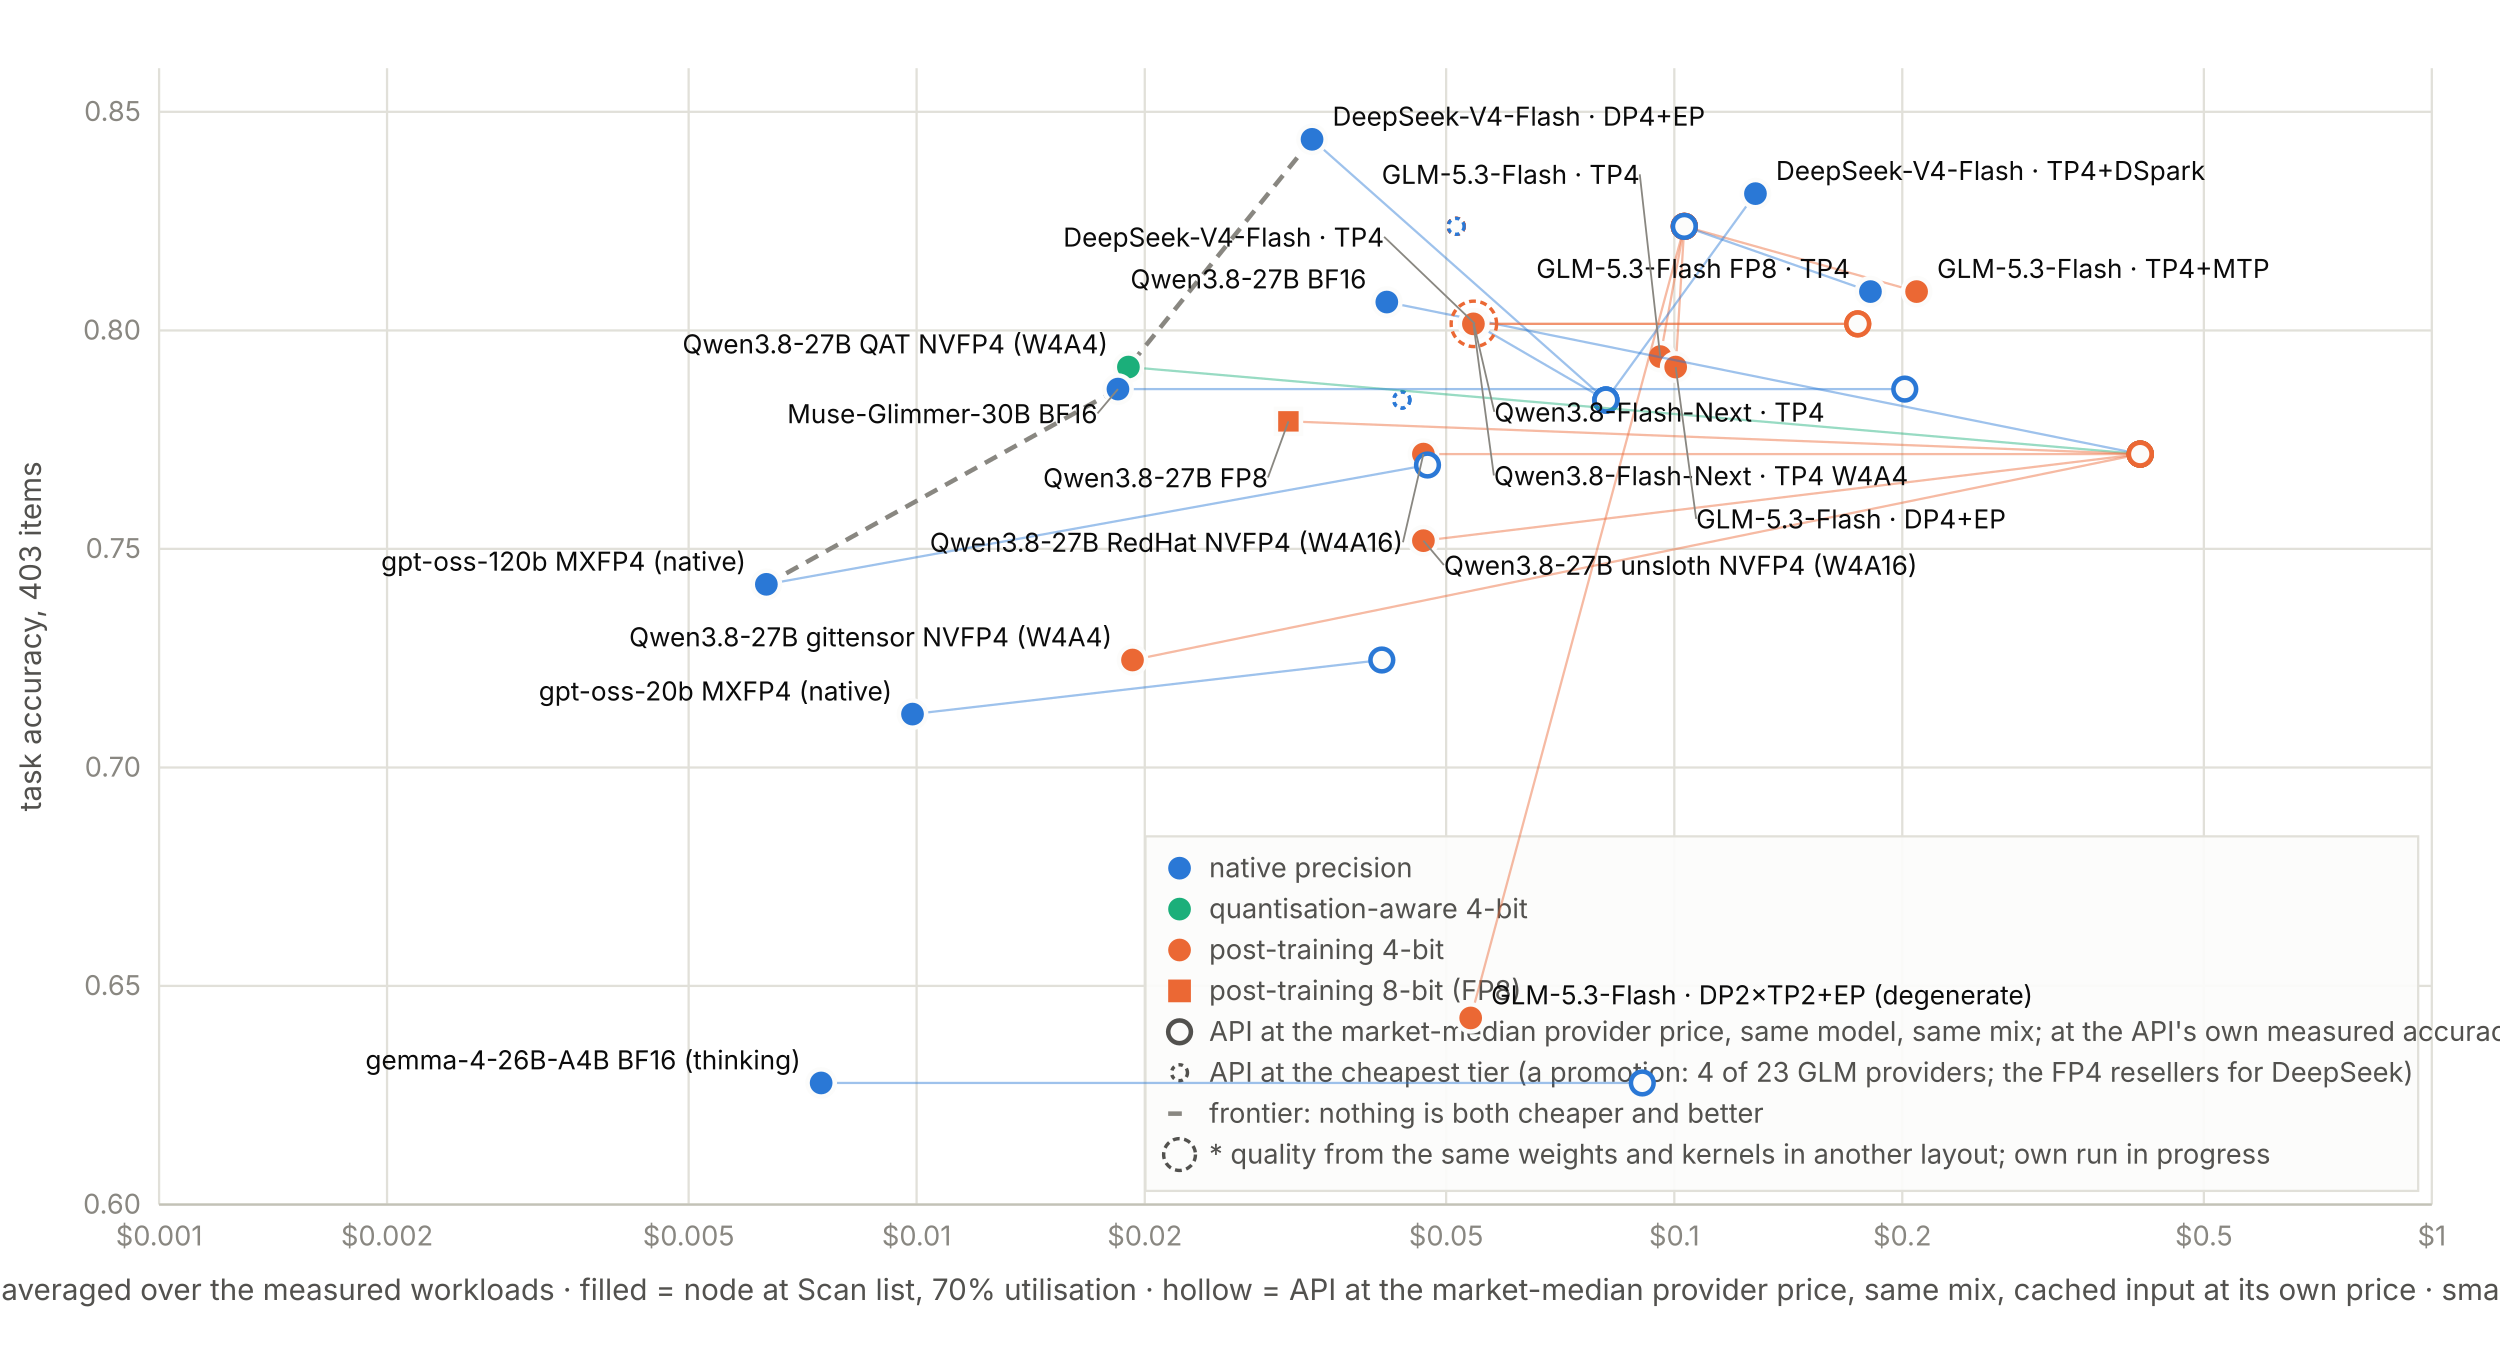
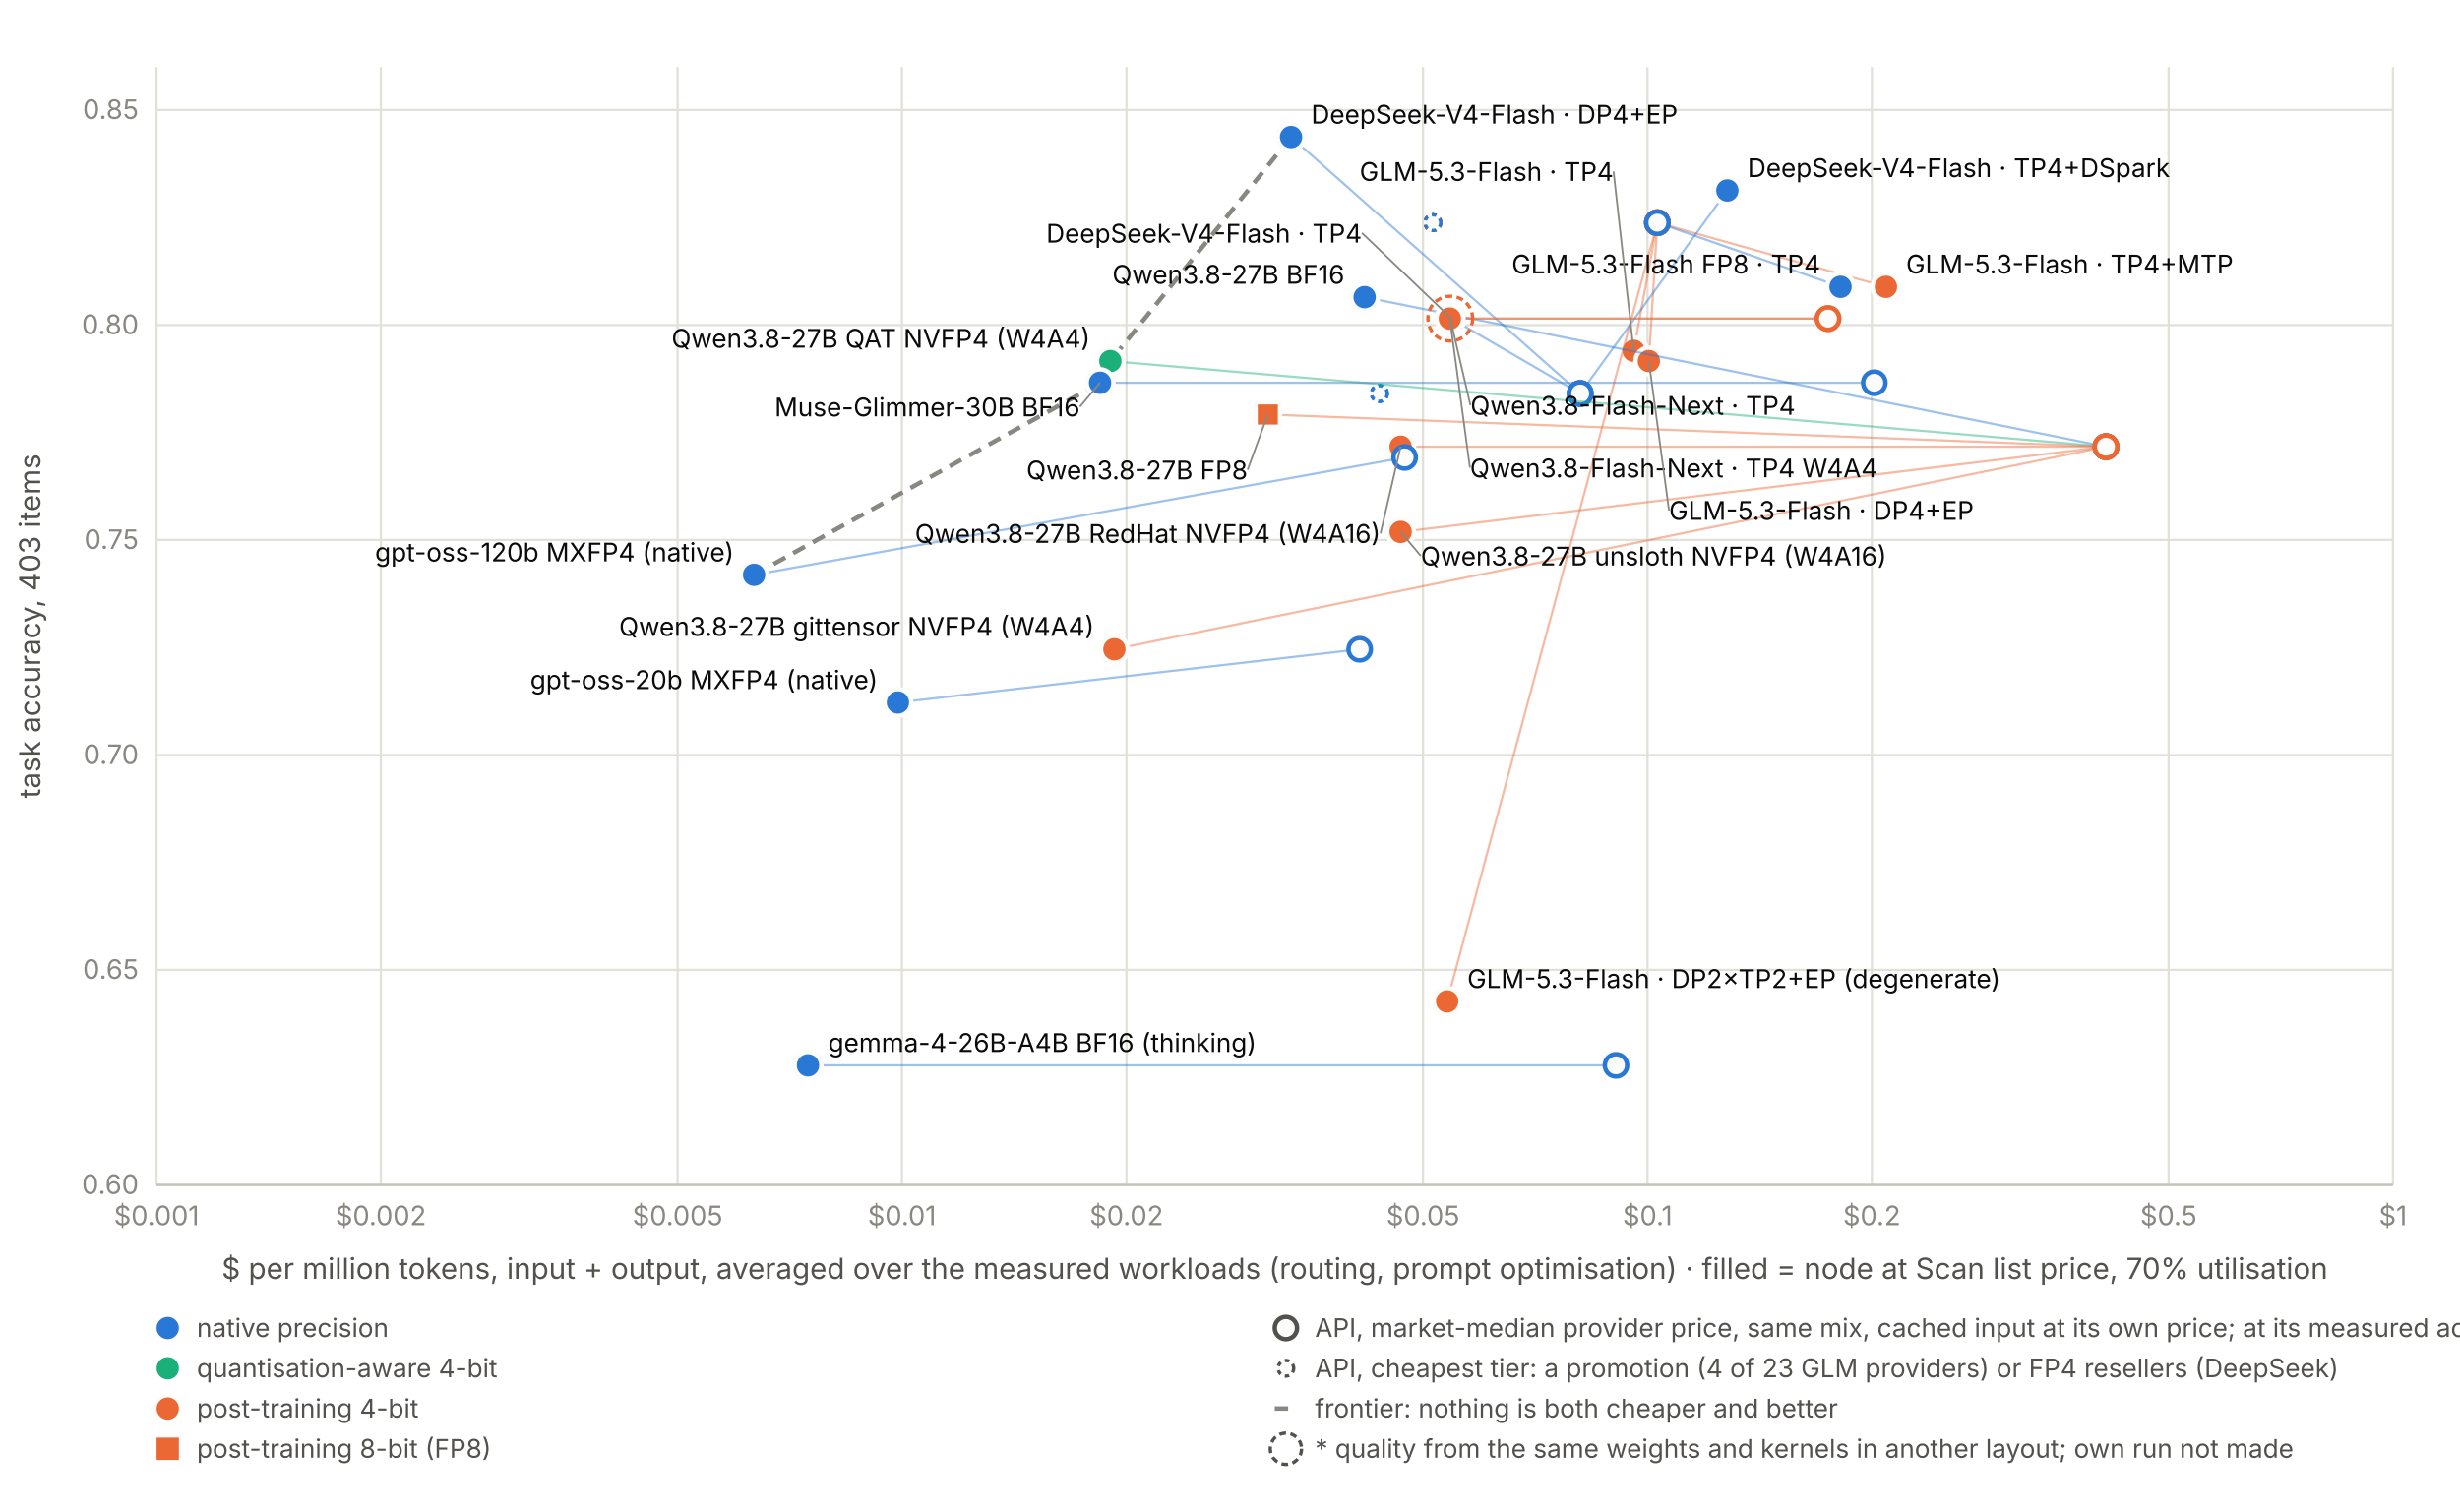
- <svg xmlns="http://www.w3.org/2000/svg" viewBox="0 0 1100 600" width="100%" style="max-width:1100px;font-family:system-ui,-apple-system,'Segoe UI',sans-serif;background:#fcfcfb" role="img" aria-label="Cost against quality for every configuration measured at 600 W">
+ <svg xmlns="http://www.w3.org/2000/svg" viewBox="0 0 1100 676" width="100%" style="max-width:1100px;font-family:system-ui,-apple-system,'Segoe UI',sans-serif;background:#fcfcfb" role="img" aria-label="Cost against quality for every configuration measured at 600 W">
  <line x1="70.0" y1="30" x2="70.0" y2="530" stroke="#e1e0d9" stroke-width="1" />
  <text x="70.0" y="548" font-size="12" fill="#898781" text-anchor="middle">$0.001</text>
  <line x1="170.3" y1="30" x2="170.3" y2="530" stroke="#e1e0d9" stroke-width="1" />
  <text x="170.3" y="548" font-size="12" fill="#898781" text-anchor="middle">$0.002</text>
  <line x1="303.0" y1="30" x2="303.0" y2="530" stroke="#e1e0d9" stroke-width="1" />
  <text x="303.0" y="548" font-size="12" fill="#898781" text-anchor="middle">$0.005</text>
  <line x1="403.3" y1="30" x2="403.3" y2="530" stroke="#e1e0d9" stroke-width="1" />
  <text x="403.3" y="548" font-size="12" fill="#898781" text-anchor="middle">$0.01</text>
  <line x1="503.7" y1="30" x2="503.7" y2="530" stroke="#e1e0d9" stroke-width="1" />
  <text x="503.7" y="548" font-size="12" fill="#898781" text-anchor="middle">$0.02</text>
  <line x1="636.3" y1="30" x2="636.3" y2="530" stroke="#e1e0d9" stroke-width="1" />
  <text x="636.3" y="548" font-size="12" fill="#898781" text-anchor="middle">$0.05</text>
  <line x1="736.7" y1="30" x2="736.7" y2="530" stroke="#e1e0d9" stroke-width="1" />
  <text x="736.7" y="548" font-size="12" fill="#898781" text-anchor="middle">$0.1</text>
  <line x1="837.0" y1="30" x2="837.0" y2="530" stroke="#e1e0d9" stroke-width="1" />
  <text x="837.0" y="548" font-size="12" fill="#898781" text-anchor="middle">$0.2</text>
  <line x1="969.7" y1="30" x2="969.7" y2="530" stroke="#e1e0d9" stroke-width="1" />
  <text x="969.7" y="548" font-size="12" fill="#898781" text-anchor="middle">$0.5</text>
  <line x1="1070.0" y1="30" x2="1070.0" y2="530" stroke="#e1e0d9" stroke-width="1" />
  <text x="1070.0" y="548" font-size="12" fill="#898781" text-anchor="middle">$1</text>
  <line x1="70" y1="530.0" x2="1070" y2="530.0" stroke="#e1e0d9" stroke-width="1" />
  <text x="62" y="534.0" font-size="12" fill="#898781" text-anchor="end">0.60</text>
  <line x1="70" y1="433.8" x2="1070" y2="433.8" stroke="#e1e0d9" stroke-width="1" />
  <text x="62" y="437.8" font-size="12" fill="#898781" text-anchor="end">0.65</text>
  <line x1="70" y1="337.7" x2="1070" y2="337.7" stroke="#e1e0d9" stroke-width="1" />
  <text x="62" y="341.7" font-size="12" fill="#898781" text-anchor="end">0.70</text>
  <line x1="70" y1="241.5" x2="1070" y2="241.5" stroke="#e1e0d9" stroke-width="1" />
  <text x="62" y="245.5" font-size="12" fill="#898781" text-anchor="end">0.75</text>
  <line x1="70" y1="145.4" x2="1070" y2="145.4" stroke="#e1e0d9" stroke-width="1" />
  <text x="62" y="149.4" font-size="12" fill="#898781" text-anchor="end">0.80</text>
  <line x1="70" y1="49.2" x2="1070" y2="49.2" stroke="#e1e0d9" stroke-width="1" />
  <text x="62" y="53.2" font-size="12" fill="#898781" text-anchor="end">0.85</text>
  <line x1="70" y1="530" x2="1070" y2="530" stroke="#c3c2b7" />
-   <text x="570" y="572" font-size="13" fill="#52514e" text-anchor="middle">$ per million tokens, input + output, averaged over the measured workloads · filled = node at Scan list, 70% utilisation · hollow = API at the market-median provider price, same mix, cached input at its own price · small dashed = the cheapest (promotional) tier</text>
+   <text x="570" y="572" font-size="13" fill="#52514e" text-anchor="middle">$ per million tokens, input + output, averaged over the measured workloads (routing, prompt optimisation) · filled = node at Scan list price, 70% utilisation</text>
  <text transform="translate(18,280) rotate(-90)" font-size="13" fill="#52514e" text-anchor="middle">task accuracy, 403 items</text>
-   <rect x="504" y="368" width="560" height="156" fill="#fcfcfb" fill-opacity="0.92" stroke="#e1e0d9" />
-   <circle cx="519" cy="382" r="5" fill="#2a78d6" />
-   <text x="532" y="386" font-size="12" fill="#52514e">native precision</text>
-   <circle cx="519" cy="400" r="5" fill="#1baf7a" />
-   <text x="532" y="404" font-size="12" fill="#52514e">quantisation-aware 4-bit</text>
-   <circle cx="519" cy="418" r="5" fill="#eb6834" />
-   <text x="532" y="422" font-size="12" fill="#52514e">post-training 4-bit</text>
-   <rect x="514" y="431" width="10" height="10" fill="#eb6834" />
-   <text x="532" y="440" font-size="12" fill="#52514e">post-training 8-bit (FP8)</text>
-   <circle cx="519" cy="454" r="5" fill="#fcfcfb" stroke="#52514e" stroke-width="2" />
-   <text x="532" y="458" font-size="12" fill="#52514e">API at the market-median provider price, same model, same mix; at the API's own measured accuracy where the suite has run against it</text>
-   <circle cx="519" cy="472" r="3.5" fill="#fcfcfb" stroke="#52514e" stroke-width="1.5" stroke-dasharray="2 2" />
-   <text x="532" y="476" font-size="12" fill="#52514e">API at the cheapest tier (a promotion: 4 of 23 GLM providers; the FP4 resellers for DeepSeek)</text>
-   <line x1="514" y1="490" x2="524" y2="490" stroke="#898781" stroke-width="2" stroke-dasharray="6 4" />
-   <text x="532" y="494" font-size="12" fill="#52514e">frontier: nothing is both cheaper and better</text>
-   <circle cx="519" cy="508" r="7" fill="none" stroke="#52514e" stroke-width="1.5" stroke-dasharray="3 2" />
-   <text x="532" y="512" font-size="12" fill="#52514e">* quality from the same weights and kernels in another layout; own run in progress</text>
+   <circle cx="75.0" cy="594" r="5" fill="#2a78d6" />
+   <text x="88.0" y="598" font-size="11.5" fill="#52514e">native precision</text>
+   <circle cx="75.0" cy="612" r="5" fill="#1baf7a" />
+   <text x="88.0" y="616" font-size="11.5" fill="#52514e">quantisation-aware 4-bit</text>
+   <circle cx="75.0" cy="630" r="5" fill="#eb6834" />
+   <text x="88.0" y="634" font-size="11.5" fill="#52514e">post-training 4-bit</text>
+   <rect x="70.0" y="643" width="10" height="10" fill="#eb6834" />
+   <text x="88.0" y="652" font-size="11.5" fill="#52514e">post-training 8-bit (FP8)</text>
+   <circle cx="575.0" cy="594" r="5" fill="#fcfcfb" stroke="#52514e" stroke-width="2" />
+   <text x="588.0" y="598" font-size="11.5" fill="#52514e">API, market-median provider price, same mix, cached input at its own price; at its measured accuracy where run</text>
+   <circle cx="575.0" cy="612" r="3.5" fill="#fcfcfb" stroke="#52514e" stroke-width="1.5" stroke-dasharray="2 2" />
+   <text x="588.0" y="616" font-size="11.5" fill="#52514e">API, cheapest tier: a promotion (4 of 23 GLM providers) or FP4 resellers (DeepSeek)</text>
+   <line x1="570.0" y1="630" x2="580.0" y2="630" stroke="#898781" stroke-width="2" stroke-dasharray="6 4" />
+   <text x="588.0" y="634" font-size="11.5" fill="#52514e">frontier: nothing is both cheaper and better</text>
+   <circle cx="575.0" cy="648" r="7" fill="none" stroke="#52514e" stroke-width="1.5" stroke-dasharray="3 2" />
+   <text x="588.0" y="652" font-size="11.5" fill="#52514e">* quality from the same weights and kernels in another layout; own run not made</text>
  <path d="M337.2,257.1 L491.9,171.2 L496.5,161.5 L577.3,61.3" fill="none" stroke="#898781" stroke-width="2" stroke-dasharray="6 4" />
  <line x1="730.5" y1="156.9" x2="741.1" y2="99.6" stroke="#eb6834" stroke-width="1" stroke-opacity="0.45" />
  <circle cx="741.1" cy="99.6" r="5" fill="#fcfcfb" stroke="#eb6834" stroke-width="2" />
  <circle cx="640.7" cy="99.6" r="3.5" fill="#fcfcfb" stroke="#eb6834" stroke-width="1.5" stroke-dasharray="2 2" />
  <circle cx="730.5" cy="156.9" r="6" fill="#eb6834" stroke="#fcfcfb" stroke-width="2" />
  <line x1="647.1" y1="447.9" x2="741.1" y2="99.6" stroke="#eb6834" stroke-width="1" stroke-opacity="0.45" />
  <circle cx="741.1" cy="99.6" r="5" fill="#fcfcfb" stroke="#eb6834" stroke-width="2" />
  <circle cx="640.7" cy="99.6" r="3.5" fill="#fcfcfb" stroke="#eb6834" stroke-width="1.5" stroke-dasharray="2 2" />
  <circle cx="647.1" cy="447.9" r="6" fill="#eb6834" stroke="#fcfcfb" stroke-width="2" />
  <line x1="737.3" y1="161.5" x2="741.1" y2="99.6" stroke="#eb6834" stroke-width="1" stroke-opacity="0.45" />
  <circle cx="741.1" cy="99.6" r="5" fill="#fcfcfb" stroke="#eb6834" stroke-width="2" />
  <circle cx="640.7" cy="99.6" r="3.5" fill="#fcfcfb" stroke="#eb6834" stroke-width="1.5" stroke-dasharray="2 2" />
  <circle cx="737.3" cy="161.5" r="6" fill="#eb6834" stroke="#fcfcfb" stroke-width="2" />
  <line x1="843.3" y1="128.3" x2="741.1" y2="99.6" stroke="#eb6834" stroke-width="1" stroke-opacity="0.45" />
  <circle cx="741.1" cy="99.6" r="5" fill="#fcfcfb" stroke="#eb6834" stroke-width="2" />
  <circle cx="640.7" cy="99.6" r="3.5" fill="#fcfcfb" stroke="#eb6834" stroke-width="1.5" stroke-dasharray="2 2" />
  <circle cx="843.3" cy="128.3" r="6" fill="#eb6834" stroke="#fcfcfb" stroke-width="2" />
  <line x1="823.0" y1="128.3" x2="741.1" y2="99.6" stroke="#2a78d6" stroke-width="1" stroke-opacity="0.45" />
  <circle cx="741.1" cy="99.6" r="5" fill="#fcfcfb" stroke="#2a78d6" stroke-width="2" />
  <circle cx="640.7" cy="99.6" r="3.5" fill="#fcfcfb" stroke="#2a78d6" stroke-width="1.5" stroke-dasharray="2 2" />
  <circle cx="823.0" cy="128.3" r="6" fill="#2a78d6" stroke="#fcfcfb" stroke-width="2" />
  <line x1="649.0" y1="142.5" x2="706.6" y2="176.0" stroke="#2a78d6" stroke-width="1" stroke-opacity="0.45" />
  <circle cx="706.6" cy="176.0" r="5" fill="#fcfcfb" stroke="#2a78d6" stroke-width="2" />
  <circle cx="616.8" cy="176.0" r="3.5" fill="#fcfcfb" stroke="#2a78d6" stroke-width="1.5" stroke-dasharray="2 2" />
  <circle cx="649.0" cy="142.5" r="6" fill="#2a78d6" stroke="#fcfcfb" stroke-width="2" />
  <line x1="577.3" y1="61.3" x2="706.6" y2="176.0" stroke="#2a78d6" stroke-width="1" stroke-opacity="0.45" />
  <circle cx="706.6" cy="176.0" r="5" fill="#fcfcfb" stroke="#2a78d6" stroke-width="2" />
  <circle cx="616.8" cy="176.0" r="3.5" fill="#fcfcfb" stroke="#2a78d6" stroke-width="1.5" stroke-dasharray="2 2" />
  <circle cx="577.3" cy="61.3" r="6" fill="#2a78d6" stroke="#fcfcfb" stroke-width="2" />
  <line x1="772.4" y1="85.2" x2="706.6" y2="176.0" stroke="#2a78d6" stroke-width="1" stroke-opacity="0.45" />
  <circle cx="706.6" cy="176.0" r="5" fill="#fcfcfb" stroke="#2a78d6" stroke-width="2" />
  <circle cx="616.8" cy="176.0" r="3.5" fill="#fcfcfb" stroke="#2a78d6" stroke-width="1.5" stroke-dasharray="2 2" />
  <circle cx="772.4" cy="85.2" r="6" fill="#2a78d6" stroke="#fcfcfb" stroke-width="2" />
  <line x1="610.2" y1="132.9" x2="941.7" y2="199.8" stroke="#2a78d6" stroke-width="1" stroke-opacity="0.45" />
  <circle cx="941.7" cy="199.8" r="5" fill="#fcfcfb" stroke="#2a78d6" stroke-width="2" />
  <circle cx="610.2" cy="132.9" r="6" fill="#2a78d6" stroke="#fcfcfb" stroke-width="2" />
  <line x1="496.5" y1="161.5" x2="941.7" y2="199.8" stroke="#1baf7a" stroke-width="1" stroke-opacity="0.45" />
  <circle cx="941.7" cy="199.8" r="5" fill="#fcfcfb" stroke="#1baf7a" stroke-width="2" />
  <circle cx="496.5" cy="161.5" r="6" fill="#1baf7a" stroke="#fcfcfb" stroke-width="2" />
  <line x1="566.9" y1="185.4" x2="941.7" y2="199.8" stroke="#eb6834" stroke-width="1" stroke-opacity="0.45" />
  <circle cx="941.7" cy="199.8" r="5" fill="#fcfcfb" stroke="#eb6834" stroke-width="2" />
  <rect x="561.4" y="179.9" width="11" height="11" fill="#eb6834" stroke="#fcfcfb" stroke-width="2" />
  <line x1="498.3" y1="290.4" x2="941.7" y2="199.8" stroke="#eb6834" stroke-width="1" stroke-opacity="0.45" />
  <circle cx="941.7" cy="199.8" r="5" fill="#fcfcfb" stroke="#eb6834" stroke-width="2" />
  <circle cx="498.3" cy="290.4" r="6" fill="#eb6834" stroke="#fcfcfb" stroke-width="2" />
  <line x1="626.3" y1="199.8" x2="941.7" y2="199.8" stroke="#eb6834" stroke-width="1" stroke-opacity="0.45" />
  <circle cx="941.7" cy="199.8" r="5" fill="#fcfcfb" stroke="#eb6834" stroke-width="2" />
  <circle cx="626.3" cy="199.8" r="6" fill="#eb6834" stroke="#fcfcfb" stroke-width="2" />
  <line x1="626.3" y1="237.9" x2="941.7" y2="199.8" stroke="#eb6834" stroke-width="1" stroke-opacity="0.45" />
  <circle cx="941.7" cy="199.8" r="5" fill="#fcfcfb" stroke="#eb6834" stroke-width="2" />
  <circle cx="626.3" cy="237.9" r="6" fill="#eb6834" stroke="#fcfcfb" stroke-width="2" />
  <line x1="491.9" y1="171.2" x2="838.1" y2="171.2" stroke="#2a78d6" stroke-width="1" stroke-opacity="0.45" />
  <circle cx="838.1" cy="171.2" r="5" fill="#fcfcfb" stroke="#2a78d6" stroke-width="2" />
  <circle cx="491.9" cy="171.2" r="6" fill="#2a78d6" stroke="#fcfcfb" stroke-width="2" />
  <line x1="361.3" y1="476.5" x2="722.6" y2="476.5" stroke="#2a78d6" stroke-width="1" stroke-opacity="0.45" />
  <circle cx="722.6" cy="476.5" r="5" fill="#fcfcfb" stroke="#2a78d6" stroke-width="2" />
  <circle cx="361.3" cy="476.5" r="6" fill="#2a78d6" stroke="#fcfcfb" stroke-width="2" />
  <line x1="337.2" y1="257.1" x2="628.1" y2="204.6" stroke="#2a78d6" stroke-width="1" stroke-opacity="0.45" />
  <circle cx="628.1" cy="204.6" r="5" fill="#fcfcfb" stroke="#2a78d6" stroke-width="2" />
  <circle cx="337.2" cy="257.1" r="6" fill="#2a78d6" stroke="#fcfcfb" stroke-width="2" />
  <line x1="401.5" y1="314.2" x2="608.0" y2="290.4" stroke="#2a78d6" stroke-width="1" stroke-opacity="0.45" />
  <circle cx="608.0" cy="290.4" r="5" fill="#fcfcfb" stroke="#2a78d6" stroke-width="2" />
  <circle cx="401.5" cy="314.2" r="6" fill="#2a78d6" stroke="#fcfcfb" stroke-width="2" />
  <line x1="648.5" y1="142.5" x2="817.4" y2="142.5" stroke="#eb6834" stroke-width="1" stroke-opacity="0.45" />
  <circle cx="817.4" cy="142.5" r="5" fill="#fcfcfb" stroke="#eb6834" stroke-width="2" />
  <circle cx="648.5" cy="142.5" r="10" fill="none" stroke="#eb6834" stroke-width="1.5" stroke-dasharray="3 2" />
  <circle cx="648.5" cy="142.5" r="6" fill="#eb6834" stroke="#fcfcfb" stroke-width="2" />
  <line x1="648.3" y1="142.5" x2="817.4" y2="142.5" stroke="#eb6834" stroke-width="1" stroke-opacity="0.45" />
  <circle cx="817.4" cy="142.5" r="5" fill="#fcfcfb" stroke="#eb6834" stroke-width="2" />
  <circle cx="648.3" cy="142.5" r="6" fill="#eb6834" stroke="#fcfcfb" stroke-width="2" />
  <text x="586.3" y="55.3" font-size="11.5" fill="#0b0b0b" text-anchor="start">DeepSeek-V4-Flash · DP4+EP</text>
  <text x="781.4" y="79.2" font-size="11.5" fill="#0b0b0b" text-anchor="start">DeepSeek-V4-Flash · TP4+DSpark</text>
  <text x="852.3" y="122.3" font-size="11.5" fill="#0b0b0b" text-anchor="start">GLM-5.3-Flash · TP4+MTP</text>
  <text x="814.0" y="122.3" font-size="11.5" fill="#0b0b0b" text-anchor="end">GLM-5.3-Flash FP8 · TP4</text>
  <text x="601.2" y="126.9" font-size="11.5" fill="#0b0b0b" text-anchor="end">Qwen3.8-27B BF16</text>
  <line x1="649.0" y1="142.5" x2="609.0" y2="104.2" stroke="#898781" stroke-width="0.8" />
  <text x="609.0" y="108.5" font-size="11.5" fill="#0b0b0b" text-anchor="end">DeepSeek-V4-Flash · TP4</text>
  <line x1="648.5" y1="142.5" x2="657.5" y2="181.2" stroke="#898781" stroke-width="0.8" />
  <text x="657.5" y="185.5" font-size="11.5" fill="#0b0b0b" text-anchor="start">Qwen3.8-Flash-Next · TP4</text>
  <line x1="648.3" y1="142.5" x2="657.3" y2="209.2" stroke="#898781" stroke-width="0.8" />
  <text x="657.3" y="213.5" font-size="11.5" fill="#0b0b0b" text-anchor="start">Qwen3.8-Flash-Next · TP4 W4A4</text>
  <line x1="730.5" y1="156.9" x2="721.5" y2="76.7" stroke="#898781" stroke-width="0.8" />
  <text x="721.5" y="80.9" font-size="11.5" fill="#0b0b0b" text-anchor="end">GLM-5.3-Flash · TP4</text>
  <line x1="737.3" y1="161.5" x2="746.3" y2="228.3" stroke="#898781" stroke-width="0.8" />
  <text x="746.3" y="232.5" font-size="11.5" fill="#0b0b0b" text-anchor="start">GLM-5.3-Flash · DP4+EP</text>
  <text x="487.5" y="155.5" font-size="11.5" fill="#0b0b0b" text-anchor="end">Qwen3.8-27B QAT NVFP4 (W4A4)</text>
  <line x1="491.9" y1="171.2" x2="482.9" y2="181.9" stroke="#898781" stroke-width="0.8" />
  <text x="482.9" y="186.2" font-size="11.5" fill="#0b0b0b" text-anchor="end">Muse-Glimmer-30B BF16</text>
  <line x1="566.9" y1="185.4" x2="557.9" y2="210.1" stroke="#898781" stroke-width="0.8" />
  <text x="557.9" y="214.4" font-size="11.5" fill="#0b0b0b" text-anchor="end">Qwen3.8-27B FP8</text>
  <line x1="626.3" y1="199.8" x2="617.3" y2="238.6" stroke="#898781" stroke-width="0.8" />
  <text x="617.3" y="242.8" font-size="11.5" fill="#0b0b0b" text-anchor="end">Qwen3.8-27B RedHat NVFP4 (W4A16)</text>
  <line x1="626.3" y1="237.9" x2="635.3" y2="248.6" stroke="#898781" stroke-width="0.8" />
  <text x="635.3" y="252.9" font-size="11.5" fill="#0b0b0b" text-anchor="start">Qwen3.8-27B unsloth NVFP4 (W4A16)</text>
  <text x="328.2" y="251.1" font-size="11.5" fill="#0b0b0b" text-anchor="end">gpt-oss-120b MXFP4 (native)</text>
  <text x="489.3" y="284.4" font-size="11.5" fill="#0b0b0b" text-anchor="end">Qwen3.8-27B gittensor NVFP4 (W4A4)</text>
  <text x="392.5" y="308.2" font-size="11.5" fill="#0b0b0b" text-anchor="end">gpt-oss-20b MXFP4 (native)</text>
  <text x="656.1" y="441.9" font-size="11.5" fill="#0b0b0b" text-anchor="start">GLM-5.3-Flash · DP2×TP2+EP (degenerate)</text>
-   <text x="352.3" y="470.5" font-size="11.5" fill="#0b0b0b" text-anchor="end">gemma-4-26B-A4B BF16 (thinking)</text>
+   <text x="370.3" y="470.5" font-size="11.5" fill="#0b0b0b" text-anchor="start">gemma-4-26B-A4B BF16 (thinking)</text>
</svg>
